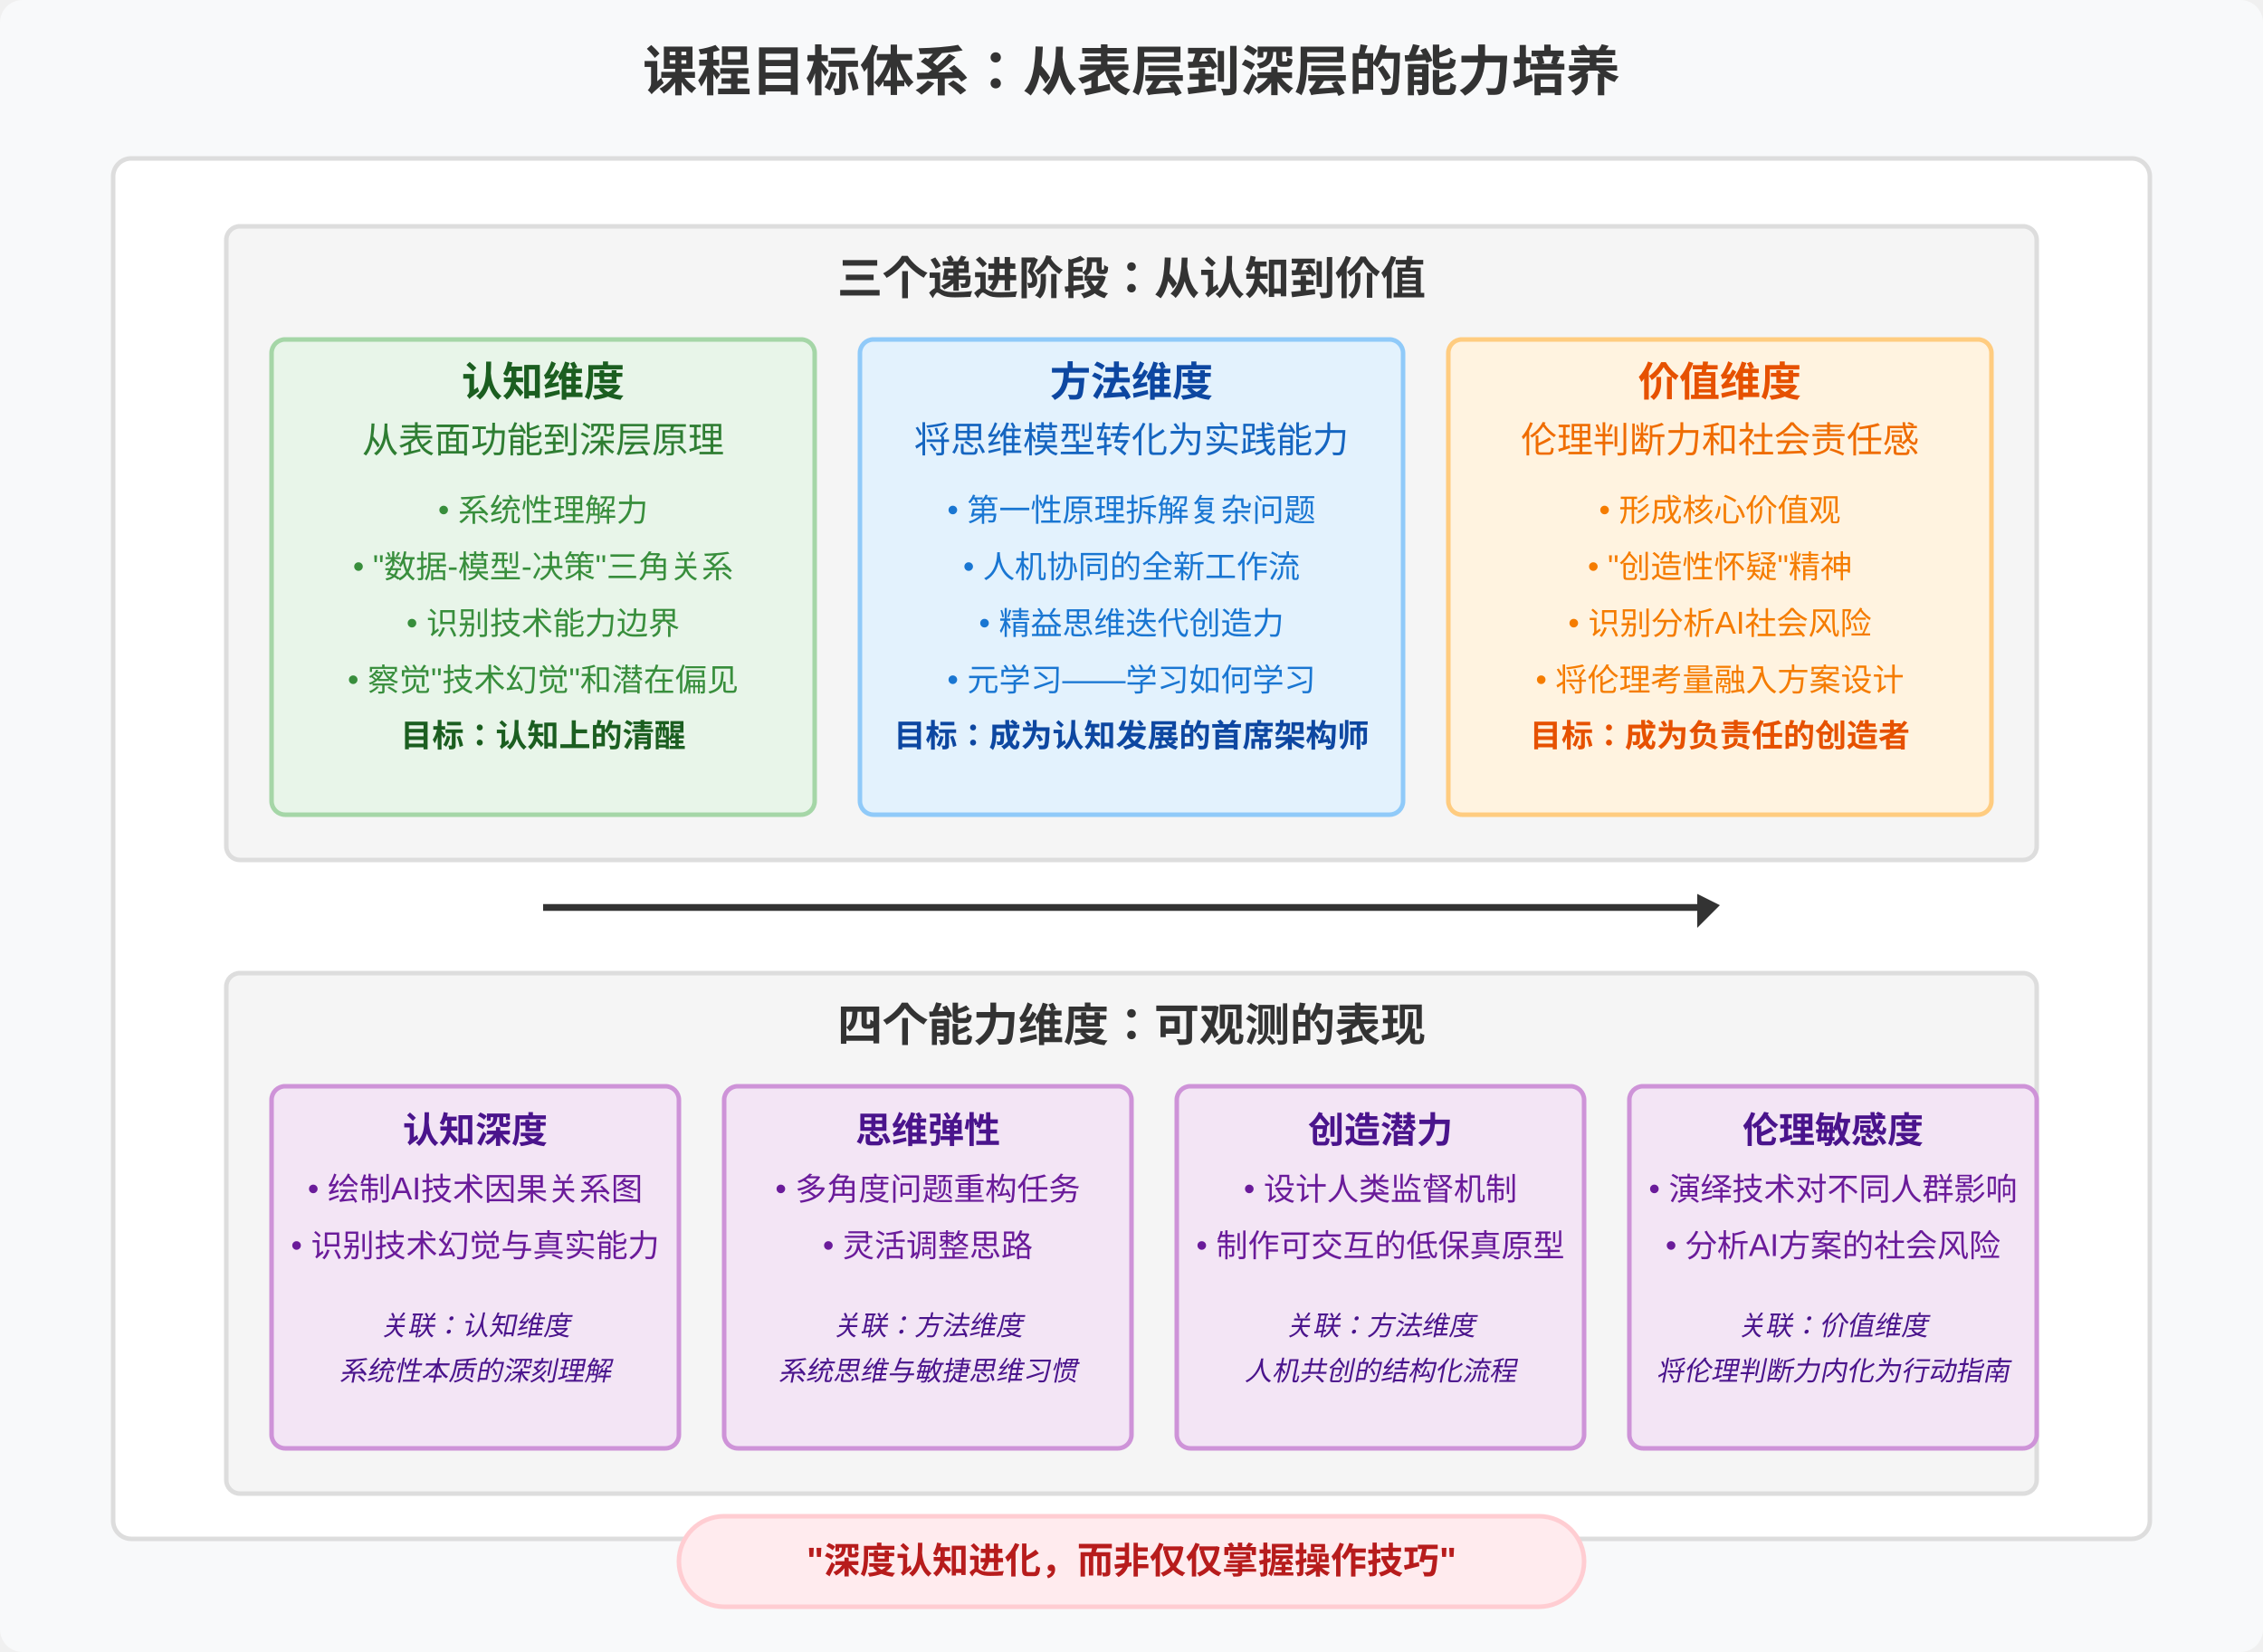
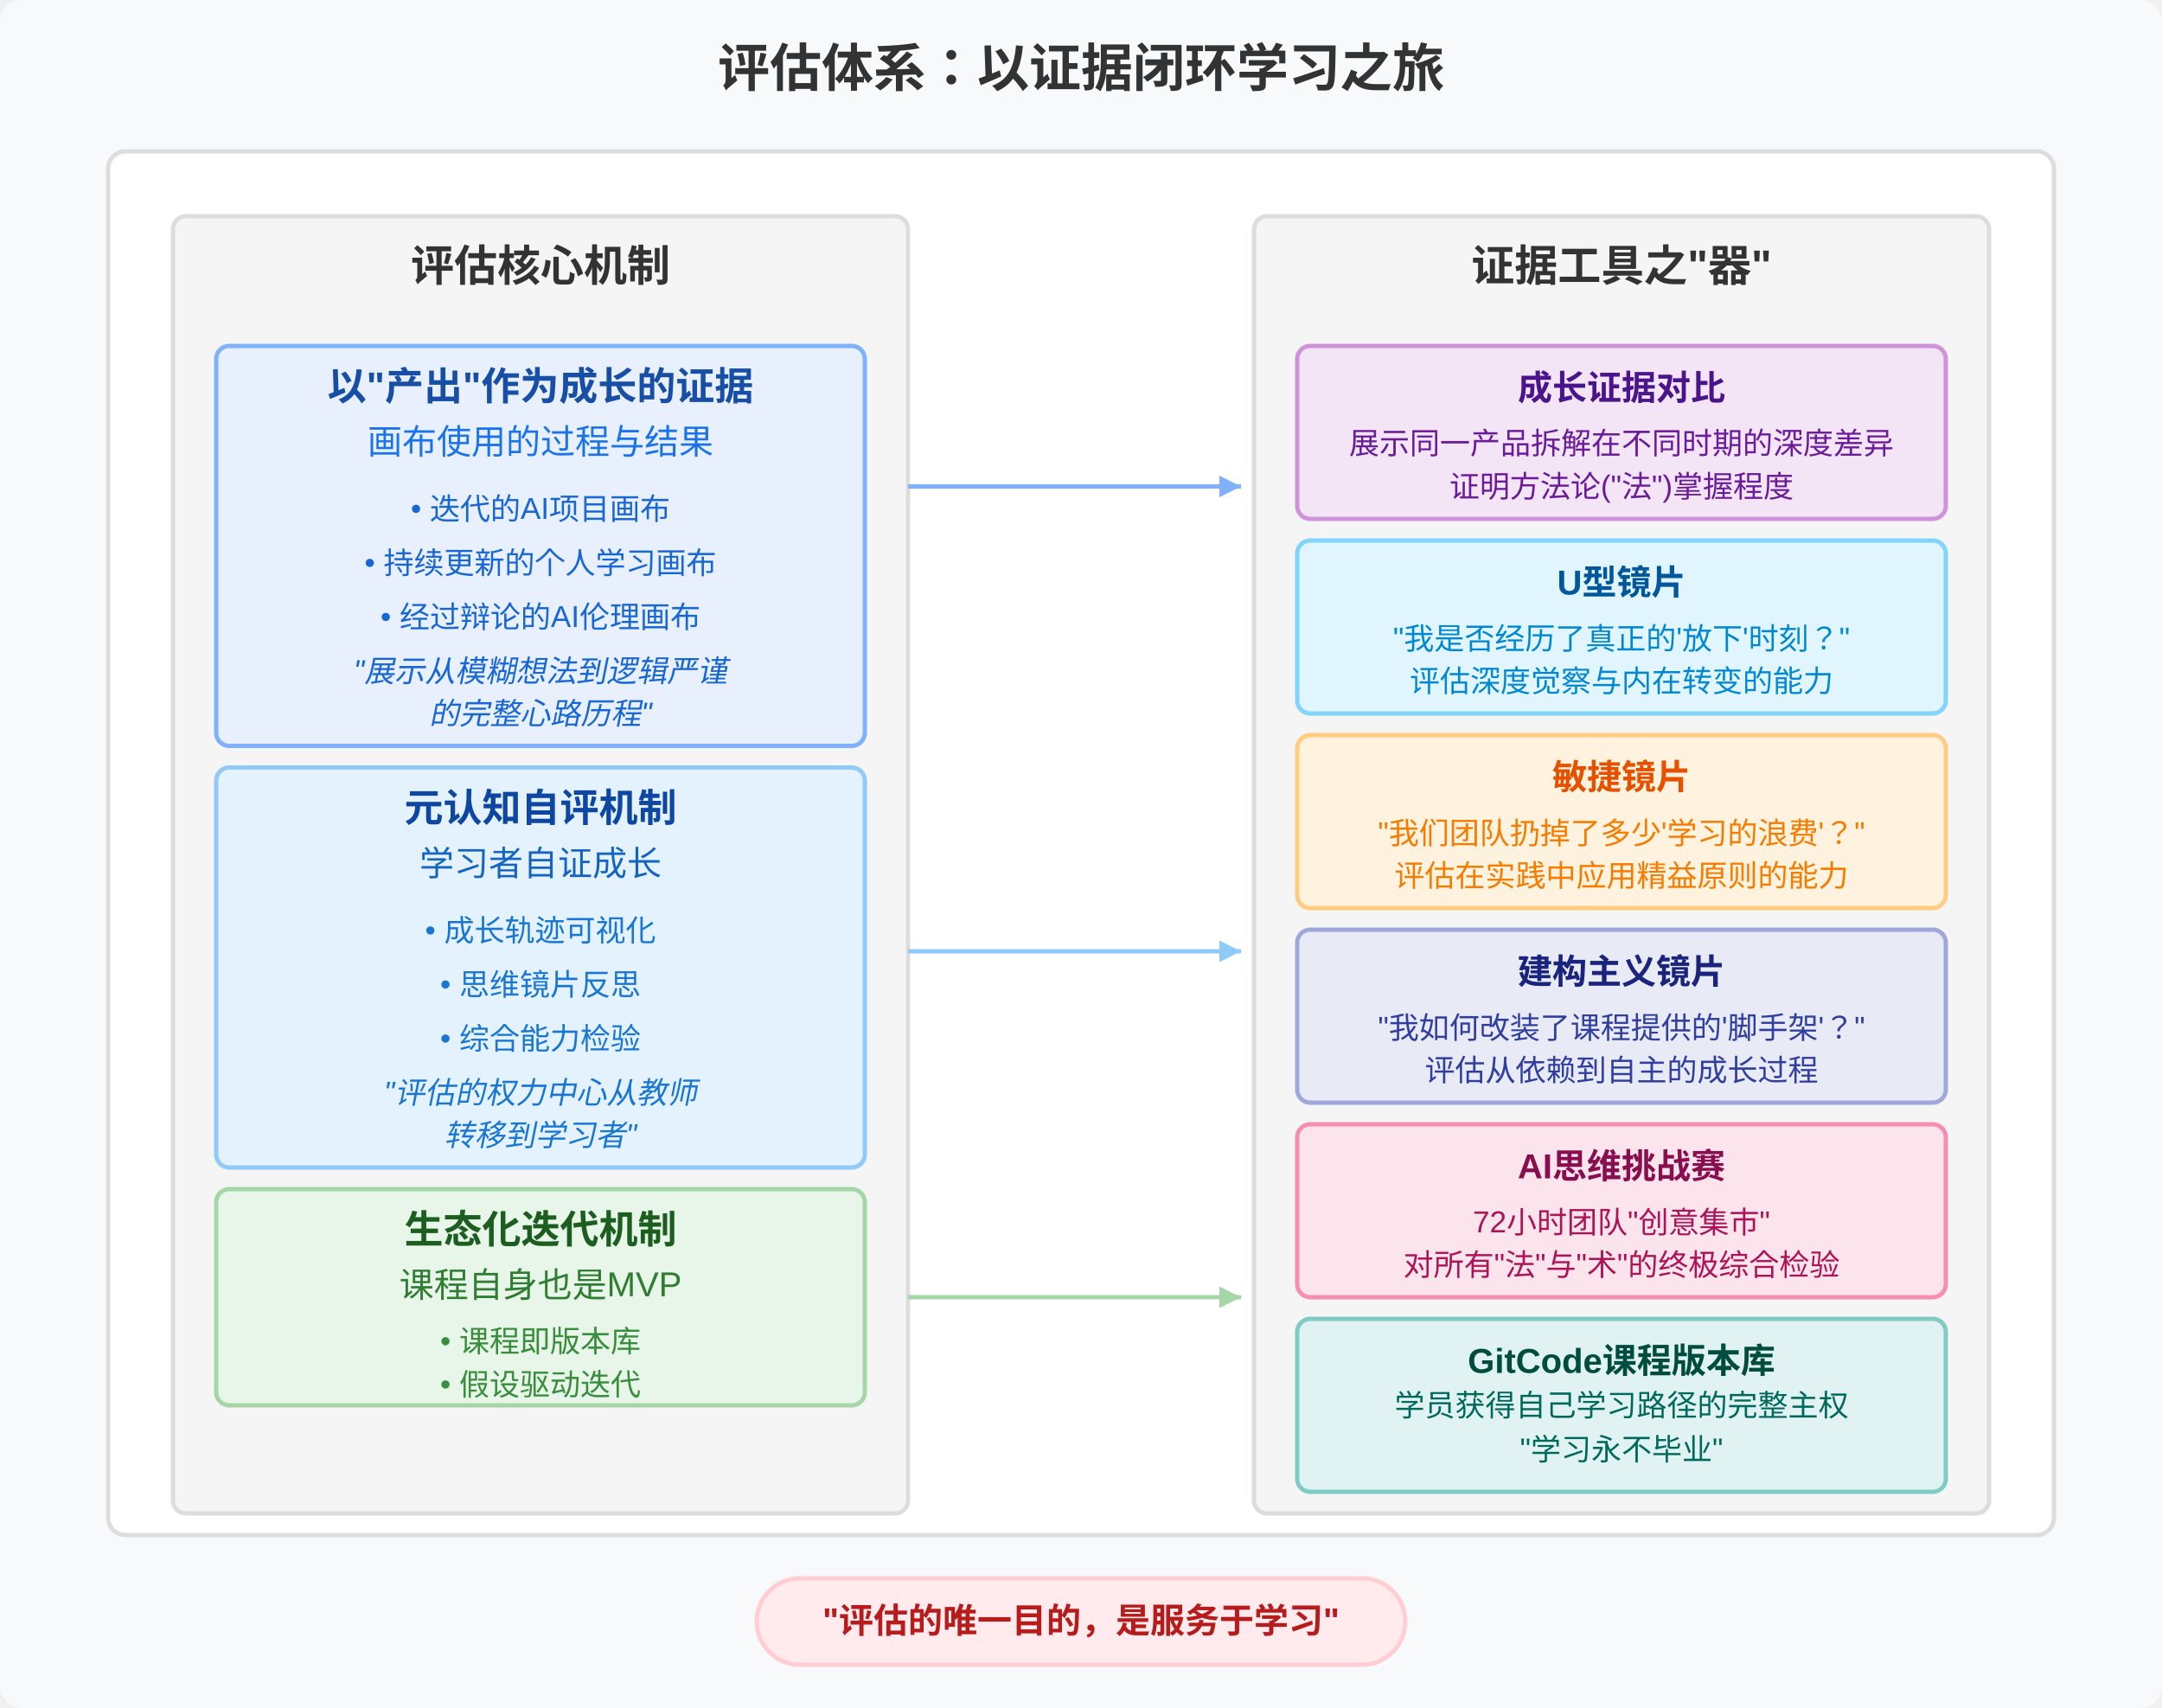
- <svg xmlns="http://www.w3.org/2000/svg" viewBox="0 0 1000 730">
-   <rect width="1000" height="730" fill="#f8f9fa" rx="10" ry="10" />
-   <text x="500" y="40" font-family="Arial, sans-serif" font-size="24" font-weight="bold" text-anchor="middle" fill="#333">课程目标体系：从表层到深层的能力培养</text>
-   <rect x="50" y="70" width="900" height="610" fill="#fff" stroke="#ddd" stroke-width="2" rx="8" ry="8" />
-   <rect x="100" y="100" width="800" height="280" fill="#f5f5f5" stroke="#ddd" stroke-width="2" rx="6" ry="6" />
-   <text x="500" y="130" font-family="Arial, sans-serif" font-size="20" font-weight="bold" text-anchor="middle" fill="#333">三个递进阶段：从认知到价值</text>
-   <rect x="120" y="150" width="240" height="210" fill="#e8f5e9" stroke="#a5d6a7" stroke-width="2" rx="6" ry="6" />
-   <text x="240" y="175" font-family="Arial, sans-serif" font-size="18" font-weight="bold" text-anchor="middle" fill="#1b5e20">认知维度</text>
-   <text x="240" y="200" font-family="Arial, sans-serif" font-size="16" text-anchor="middle" fill="#2e7d32">从表面功能到深层原理</text>
-   <text x="240" y="230" font-family="Arial, sans-serif" font-size="14" text-anchor="middle" fill="#388e3c">• 系统性理解力</text>
-   <text x="240" y="255" font-family="Arial, sans-serif" font-size="14" text-anchor="middle" fill="#388e3c">• "数据-模型-决策"三角关系</text>
-   <text x="240" y="280" font-family="Arial, sans-serif" font-size="14" text-anchor="middle" fill="#388e3c">• 识别技术能力边界</text>
-   <text x="240" y="305" font-family="Arial, sans-serif" font-size="14" text-anchor="middle" fill="#388e3c">• 察觉"技术幻觉"和潜在偏见</text>
-   <text x="240" y="330" font-family="Arial, sans-serif" font-size="14" font-weight="bold" text-anchor="middle" fill="#1b5e20">目标：认知上的清醒</text>
-   <rect x="380" y="150" width="240" height="210" fill="#e3f2fd" stroke="#90caf9" stroke-width="2" rx="6" ry="6" />
-   <text x="500" y="175" font-family="Arial, sans-serif" font-size="18" font-weight="bold" text-anchor="middle" fill="#0d47a1">方法维度</text>
-   <text x="500" y="200" font-family="Arial, sans-serif" font-size="16" text-anchor="middle" fill="#1565c0">将思维模型转化为实践能力</text>
-   <text x="500" y="230" font-family="Arial, sans-serif" font-size="14" text-anchor="middle" fill="#1976d2">• 第一性原理拆解复杂问题</text>
-   <text x="500" y="255" font-family="Arial, sans-serif" font-size="14" text-anchor="middle" fill="#1976d2">• 人机协同的全新工作流</text>
-   <text x="500" y="280" font-family="Arial, sans-serif" font-size="14" text-anchor="middle" fill="#1976d2">• 精益思维迭代创造力</text>
-   <text x="500" y="305" font-family="Arial, sans-serif" font-size="14" text-anchor="middle" fill="#1976d2">• 元学习——学习如何学习</text>
-   <text x="500" y="330" font-family="Arial, sans-serif" font-size="14" font-weight="bold" text-anchor="middle" fill="#0d47a1">目标：成为认知发展的首席架构师</text>
-   <rect x="640" y="150" width="240" height="210" fill="#fff3e0" stroke="#ffcc80" stroke-width="2" rx="6" ry="6" />
-   <text x="760" y="175" font-family="Arial, sans-serif" font-size="18" font-weight="bold" text-anchor="middle" fill="#e65100">价值维度</text>
-   <text x="760" y="200" font-family="Arial, sans-serif" font-size="16" text-anchor="middle" fill="#ef6c00">伦理判断力和社会责任感</text>
-   <text x="760" y="230" font-family="Arial, sans-serif" font-size="14" text-anchor="middle" fill="#f57c00">• 形成核心价值观</text>
-   <text x="760" y="255" font-family="Arial, sans-serif" font-size="14" text-anchor="middle" fill="#f57c00">• "创造性怀疑"精神</text>
-   <text x="760" y="280" font-family="Arial, sans-serif" font-size="14" text-anchor="middle" fill="#f57c00">• 识别分析AI社会风险</text>
-   <text x="760" y="305" font-family="Arial, sans-serif" font-size="14" text-anchor="middle" fill="#f57c00">• 将伦理考量融入方案设计</text>
-   <text x="760" y="330" font-family="Arial, sans-serif" font-size="14" font-weight="bold" text-anchor="middle" fill="#e65100">目标：成为负责任的创造者</text>
-   <rect x="100" y="430" width="800" height="230" fill="#f5f5f5" stroke="#ddd" stroke-width="2" rx="6" ry="6" />
-   <text x="500" y="460" font-family="Arial, sans-serif" font-size="20" font-weight="bold" text-anchor="middle" fill="#333">四个能力维度：可观测的表现</text>
-   <rect x="120" y="480" width="180" height="160" fill="#f3e5f5" stroke="#ce93d8" stroke-width="2" rx="6" ry="6" />
-   <text x="210" y="505" font-family="Arial, sans-serif" font-size="16" font-weight="bold" text-anchor="middle" fill="#4a148c">认知深度</text>
-   <text x="210" y="530" font-family="Arial, sans-serif" font-size="14" text-anchor="middle" fill="#6a1b9a">• 绘制AI技术因果关系图</text>
-   <text x="210" y="555" font-family="Arial, sans-serif" font-size="14" text-anchor="middle" fill="#6a1b9a">• 识别技术幻觉与真实能力</text>
-   <text x="210" y="590" font-family="Arial, sans-serif" font-size="12" text-anchor="middle" fill="#4a148c" font-style="italic">关联：认知维度</text>
-   <text x="210" y="610" font-family="Arial, sans-serif" font-size="12" text-anchor="middle" fill="#4a148c" font-style="italic">系统性本质的深刻理解</text>
-   <rect x="320" y="480" width="180" height="160" fill="#f3e5f5" stroke="#ce93d8" stroke-width="2" rx="6" ry="6" />
-   <text x="410" y="505" font-family="Arial, sans-serif" font-size="16" font-weight="bold" text-anchor="middle" fill="#4a148c">思维弹性</text>
-   <text x="410" y="530" font-family="Arial, sans-serif" font-size="14" text-anchor="middle" fill="#6a1b9a">• 多角度问题重构任务</text>
-   <text x="410" y="555" font-family="Arial, sans-serif" font-size="14" text-anchor="middle" fill="#6a1b9a">• 灵活调整思路</text>
-   <text x="410" y="590" font-family="Arial, sans-serif" font-size="12" text-anchor="middle" fill="#4a148c" font-style="italic">关联：方法维度</text>
-   <text x="410" y="610" font-family="Arial, sans-serif" font-size="12" text-anchor="middle" fill="#4a148c" font-style="italic">系统思维与敏捷思维习惯</text>
-   <rect x="520" y="480" width="180" height="160" fill="#f3e5f5" stroke="#ce93d8" stroke-width="2" rx="6" ry="6" />
-   <text x="610" y="505" font-family="Arial, sans-serif" font-size="16" font-weight="bold" text-anchor="middle" fill="#4a148c">创造潜力</text>
-   <text x="610" y="530" font-family="Arial, sans-serif" font-size="14" text-anchor="middle" fill="#6a1b9a">• 设计人类监督机制</text>
-   <text x="610" y="555" font-family="Arial, sans-serif" font-size="14" text-anchor="middle" fill="#6a1b9a">• 制作可交互的低保真原型</text>
-   <text x="610" y="590" font-family="Arial, sans-serif" font-size="12" text-anchor="middle" fill="#4a148c" font-style="italic">关联：方法维度</text>
-   <text x="610" y="610" font-family="Arial, sans-serif" font-size="12" text-anchor="middle" fill="#4a148c" font-style="italic">人机共创的结构化流程</text>
-   <rect x="720" y="480" width="180" height="160" fill="#f3e5f5" stroke="#ce93d8" stroke-width="2" rx="6" ry="6" />
-   <text x="810" y="505" font-family="Arial, sans-serif" font-size="16" font-weight="bold" text-anchor="middle" fill="#4a148c">伦理敏感度</text>
-   <text x="810" y="530" font-family="Arial, sans-serif" font-size="14" text-anchor="middle" fill="#6a1b9a">• 演绎技术对不同人群影响</text>
-   <text x="810" y="555" font-family="Arial, sans-serif" font-size="14" text-anchor="middle" fill="#6a1b9a">• 分析AI方案的社会风险</text>
-   <text x="810" y="590" font-family="Arial, sans-serif" font-size="12" text-anchor="middle" fill="#4a148c" font-style="italic">关联：价值维度</text>
-   <text x="810" y="610" font-family="Arial, sans-serif" font-size="12" text-anchor="middle" fill="#4a148c" font-style="italic">将伦理判断力内化为行动指南</text>
-   <path d="M240,401 L500,401 L750,401" stroke="#333" stroke-width="3" fill="none" />
-   <polygon points="760,400 750,395 750,410" fill="#333" />
-   <rect x="300" y="670" width="400" height="40" fill="#ffebee" stroke="#ffcdd2" stroke-width="2" rx="20" ry="20" />
-   <text x="500" y="695" font-family="Arial, sans-serif" font-size="16" font-weight="bold" text-anchor="middle" fill="#b71c1c">"深度认知进化，而非仅仅掌握操作技巧"</text>
+ <svg xmlns="http://www.w3.org/2000/svg" viewBox="0 0 1000 790">
+   <rect width="1000" height="790" fill="#f8f9fa" rx="10" ry="10" />
+   <text x="500" y="40" font-family="Arial, sans-serif" font-size="24" font-weight="bold" text-anchor="middle" fill="#333">评估体系：以证据闭环学习之旅</text>
+   <rect x="50" y="70" width="900" height="640" fill="#fff" stroke="#ddd" stroke-width="2" rx="8" ry="8" />
+   <rect x="80" y="100" width="340" height="600" fill="#f5f5f5" stroke="#ddd" stroke-width="2" rx="6" ry="6" />
+   <text x="250" y="130" font-family="Arial, sans-serif" font-size="20" font-weight="bold" text-anchor="middle" fill="#333">评估核心机制</text>
+   <rect x="580" y="100" width="340" height="600" fill="#f5f5f5" stroke="#ddd" stroke-width="2" rx="6" ry="6" />
+   <text x="750" y="130" font-family="Arial, sans-serif" font-size="20" font-weight="bold" text-anchor="middle" fill="#333">证据工具之"器"</text>
+   <rect x="100" y="160" width="300" height="185" fill="#e8f0fe" stroke="#80b1fb" stroke-width="2" rx="6" ry="6" />
+   <text x="250" y="185" font-family="Arial, sans-serif" font-size="18" font-weight="bold" text-anchor="middle" fill="#174ea6">以"产出"作为成长的证据</text>
+   <text x="250" y="210" font-family="Arial, sans-serif" font-size="16" text-anchor="middle" fill="#1a73e8">画布使用的过程与结果</text>
+   <text x="250" y="240" font-family="Arial, sans-serif" font-size="14" text-anchor="middle" fill="#1967d2">• 迭代的AI项目画布</text>
+   <text x="250" y="265" font-family="Arial, sans-serif" font-size="14" text-anchor="middle" fill="#1967d2">• 持续更新的个人学习画布</text>
+   <text x="250" y="290" font-family="Arial, sans-serif" font-size="14" text-anchor="middle" fill="#1967d2">• 经过辩论的AI伦理画布</text>
+   <text x="250" y="315" font-family="Arial, sans-serif" font-size="14" text-anchor="middle" fill="#1967d2" font-style="italic">"展示从模糊想法到逻辑严谨</text>
+   <text x="250" y="335" font-family="Arial, sans-serif" font-size="14" text-anchor="middle" fill="#1967d2" font-style="italic">的完整心路历程"</text>
+   <rect x="100" y="355" width="300" height="185" fill="#e3f2fd" stroke="#90caf9" stroke-width="2" rx="6" ry="6" />
+   <text x="250" y="380" font-family="Arial, sans-serif" font-size="18" font-weight="bold" text-anchor="middle" fill="#0d47a1">元认知自评机制</text>
+   <text x="250" y="405" font-family="Arial, sans-serif" font-size="16" text-anchor="middle" fill="#1565c0">学习者自证成长</text>
+   <text x="250" y="435" font-family="Arial, sans-serif" font-size="14" text-anchor="middle" fill="#1976d2">• 成长轨迹可视化</text>
+   <text x="250" y="460" font-family="Arial, sans-serif" font-size="14" text-anchor="middle" fill="#1976d2">• 思维镜片反思</text>
+   <text x="250" y="485" font-family="Arial, sans-serif" font-size="14" text-anchor="middle" fill="#1976d2">• 综合能力检验</text>
+   <text x="250" y="510" font-family="Arial, sans-serif" font-size="14" text-anchor="middle" fill="#1976d2" font-style="italic">"评估的权力中心从教师</text>
+   <text x="250" y="530" font-family="Arial, sans-serif" font-size="14" text-anchor="middle" fill="#1976d2" font-style="italic">转移到学习者"</text>
+   <rect x="100" y="550" width="300" height="100" fill="#e8f5e9" stroke="#a5d6a7" stroke-width="2" rx="6" ry="6" />
+   <text x="250" y="575" font-family="Arial, sans-serif" font-size="18" font-weight="bold" text-anchor="middle" fill="#1b5e20">生态化迭代机制</text>
+   <text x="250" y="600" font-family="Arial, sans-serif" font-size="16" text-anchor="middle" fill="#2e7d32">课程自身也是MVP</text>
+   <text x="250" y="625" font-family="Arial, sans-serif" font-size="14" text-anchor="middle" fill="#388e3c">• 课程即版本库</text>
+   <text x="250" y="645" font-family="Arial, sans-serif" font-size="14" text-anchor="middle" fill="#388e3c">• 假设驱动迭代</text>
+   <rect x="600" y="160" width="300" height="80" fill="#f3e5f5" stroke="#ce93d8" stroke-width="2" rx="6" ry="6" />
+   <text x="750" y="185" font-family="Arial, sans-serif" font-size="16" font-weight="bold" text-anchor="middle" fill="#4a148c">成长证据对比</text>
+   <text x="750" y="210" font-family="Arial, sans-serif" font-size="14" text-anchor="middle" fill="#6a1b9a">展示同一产品拆解在不同时期的深度差异</text>
+   <text x="750" y="230" font-family="Arial, sans-serif" font-size="14" text-anchor="middle" fill="#6a1b9a">证明方法论("法")掌握程度</text>
+   <rect x="600" y="250" width="300" height="80" fill="#e1f5fe" stroke="#81d4fa" stroke-width="2" rx="6" ry="6" />
+   <text x="750" y="275" font-family="Arial, sans-serif" font-size="16" font-weight="bold" text-anchor="middle" fill="#01579b">U型镜片</text>
+   <text x="750" y="300" font-family="Arial, sans-serif" font-size="14" text-anchor="middle" fill="#0288d1">"我是否经历了真正的'放下'时刻？"</text>
+   <text x="750" y="320" font-family="Arial, sans-serif" font-size="14" text-anchor="middle" fill="#0288d1">评估深度觉察与内在转变的能力</text>
+   <rect x="600" y="340" width="300" height="80" fill="#fff3e0" stroke="#ffcc80" stroke-width="2" rx="6" ry="6" />
+   <text x="750" y="365" font-family="Arial, sans-serif" font-size="16" font-weight="bold" text-anchor="middle" fill="#e65100">敏捷镜片</text>
+   <text x="750" y="390" font-family="Arial, sans-serif" font-size="14" text-anchor="middle" fill="#f57c00">"我们团队扔掉了多少'学习的浪费'？"</text>
+   <text x="750" y="410" font-family="Arial, sans-serif" font-size="14" text-anchor="middle" fill="#f57c00">评估在实践中应用精益原则的能力</text>
+   <rect x="600" y="430" width="300" height="80" fill="#e8eaf6" stroke="#9fa8da" stroke-width="2" rx="6" ry="6" />
+   <text x="750" y="455" font-family="Arial, sans-serif" font-size="16" font-weight="bold" text-anchor="middle" fill="#1a237e">建构主义镜片</text>
+   <text x="750" y="480" font-family="Arial, sans-serif" font-size="14" text-anchor="middle" fill="#303f9f">"我如何改装了课程提供的'脚手架'？"</text>
+   <text x="750" y="500" font-family="Arial, sans-serif" font-size="14" text-anchor="middle" fill="#303f9f">评估从依赖到自主的成长过程</text>
+   <rect x="600" y="520" width="300" height="80" fill="#fce4ec" stroke="#f48fb1" stroke-width="2" rx="6" ry="6" />
+   <text x="750" y="545" font-family="Arial, sans-serif" font-size="16" font-weight="bold" text-anchor="middle" fill="#880e4f">AI思维挑战赛</text>
+   <text x="750" y="570" font-family="Arial, sans-serif" font-size="14" text-anchor="middle" fill="#ad1457">72小时团队"创意集市"</text>
+   <text x="750" y="590" font-family="Arial, sans-serif" font-size="14" text-anchor="middle" fill="#ad1457">对所有"法"与"术"的终极综合检验</text>
+   <rect x="600" y="610" width="300" height="80" fill="#e0f2f1" stroke="#80cbc4" stroke-width="2" rx="6" ry="6" />
+   <text x="750" y="635" font-family="Arial, sans-serif" font-size="16" font-weight="bold" text-anchor="middle" fill="#004d40">GitCode课程版本库</text>
+   <text x="750" y="655" font-family="Arial, sans-serif" font-size="14" text-anchor="middle" fill="#00695c">学员获得自己学习路径的完整主权</text>
+   <text x="750" y="675" font-family="Arial, sans-serif" font-size="14" text-anchor="middle" fill="#00695c">"学习永不毕业"</text>
+   <line x1="420" y1="225" x2="574" y2="225" stroke="#80b1fb" stroke-width="2" />
+   <polygon points="574,225 564,220 564,230" fill="#80b1fb" />
+   <line x1="420" y1="440" x2="574" y2="440" stroke="#90caf9" stroke-width="2" />
+   <polygon points="574,440 564,435 564,445" fill="#90caf9" />
+   <line x1="420" y1="600" x2="574" y2="600" stroke="#a5d6a7" stroke-width="2" />
+   <polygon points="574,600 564,595 564,605" fill="#a5d6a7" />
+   <rect x="350" y="730" width="300" height="40" fill="#ffebee" stroke="#ffcdd2" stroke-width="2" rx="20" ry="20" />
+   <text x="500" y="755" font-family="Arial, sans-serif" font-size="16" font-weight="bold" text-anchor="middle" fill="#b71c1c">"评估的唯一目的，是服务于学习"</text>
</svg>
